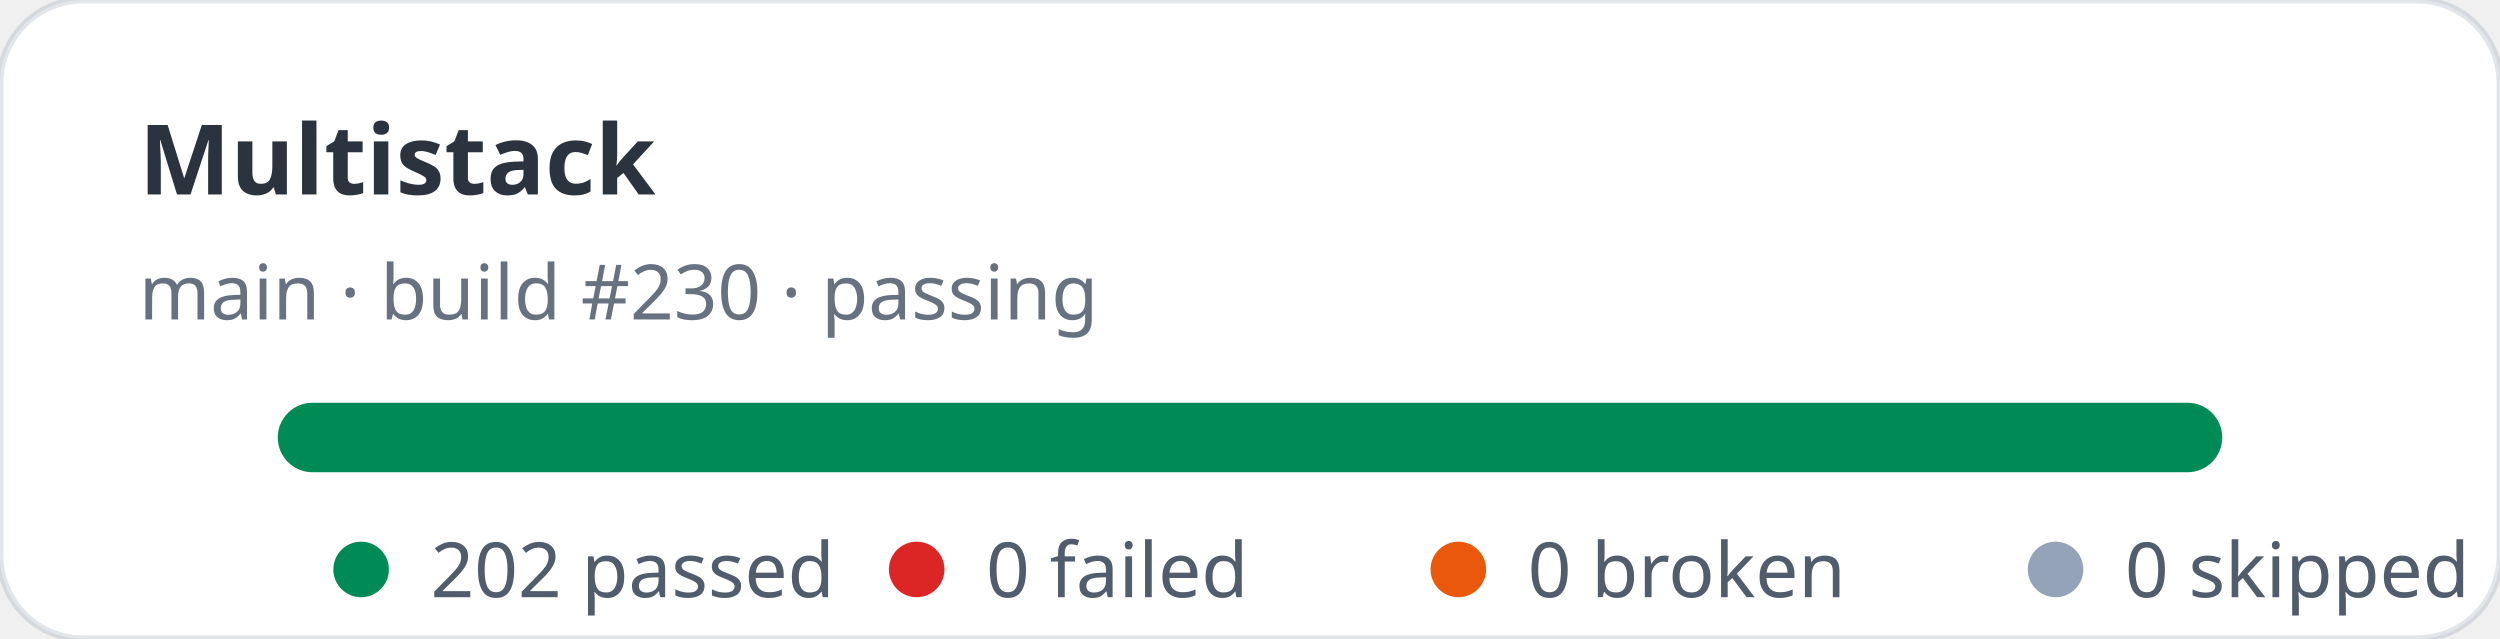
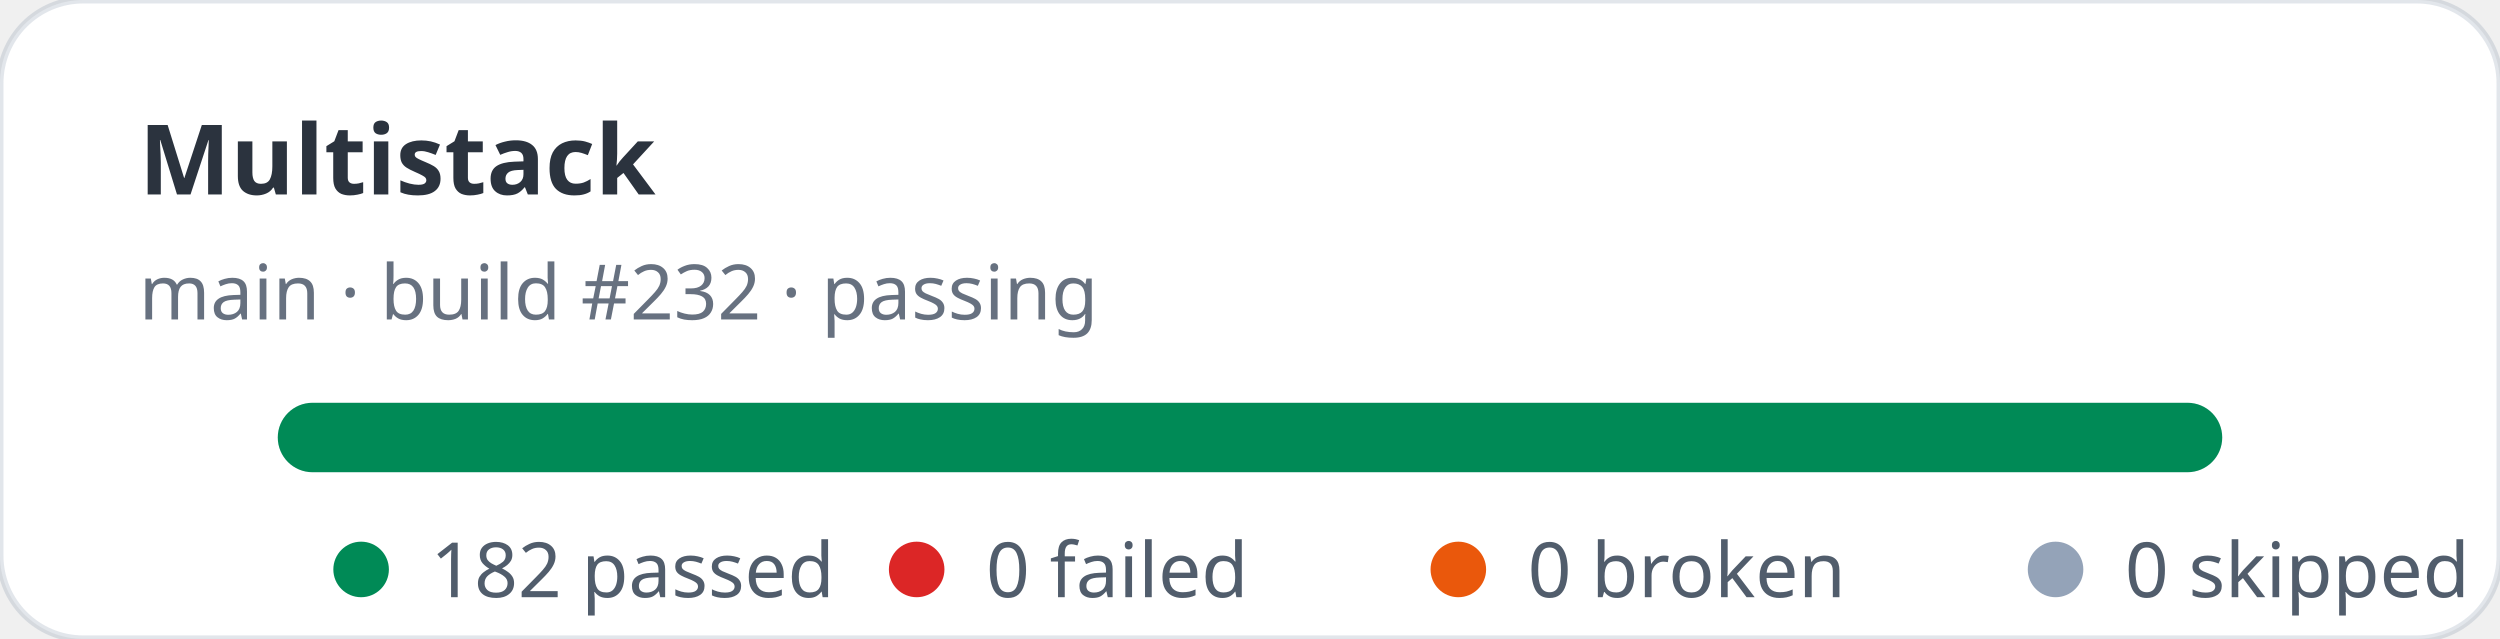
- <svg xmlns="http://www.w3.org/2000/svg" width="360" height="92" viewBox="0 0 360 92" role="img" aria-label="Multistack stats: 202 passed, 0 failed">
+ <svg xmlns="http://www.w3.org/2000/svg" width="360" height="92" viewBox="0 0 360 92" role="img" aria-label="Multistack stats: 182 passed, 0 failed">
  <rect width="360" height="92" rx="12" fill="#ffffff" stroke="rgba(11,48,86,0.12)" />
  <text x="20" y="28" fill="rgba(1,10,24,0.83)" font-family="ui-sans-serif,system-ui,sans-serif" font-size="14" font-weight="700">Multistack</text>
-   <text x="20" y="46" fill="rgba(2,19,44,0.6)" font-family="ui-sans-serif,system-ui,sans-serif" font-size="11">main · build #230 · passing</text>
+   <text x="20" y="46" fill="rgba(2,19,44,0.6)" font-family="ui-sans-serif,system-ui,sans-serif" font-size="11">main · build #232 · passing</text>
  <rect x="40" y="58" width="280" height="10" rx="5" fill="#e2e8f0" />
  <rect x="40" y="58" width="280" height="10" rx="5" fill="#008a56" />
  <g font-family="ui-sans-serif,system-ui,sans-serif" font-size="11" fill="rgba(1,18,40,0.68)">
    <circle cx="52" cy="82" r="4" fill="#008a56" />
-     <text x="62" y="86">202 passed</text>
+     <text x="62" y="86">182 passed</text>
    <circle cx="132" cy="82" r="4" fill="#dc2626" />
    <text x="142" y="86">0 failed</text>
    <circle cx="210" cy="82" r="4" fill="#ea580c" />
    <text x="220" y="86">0 broken</text>
    <circle cx="296" cy="82" r="4" fill="#94a3b8" />
    <text x="306" y="86">0 skipped</text>
  </g>
</svg>
